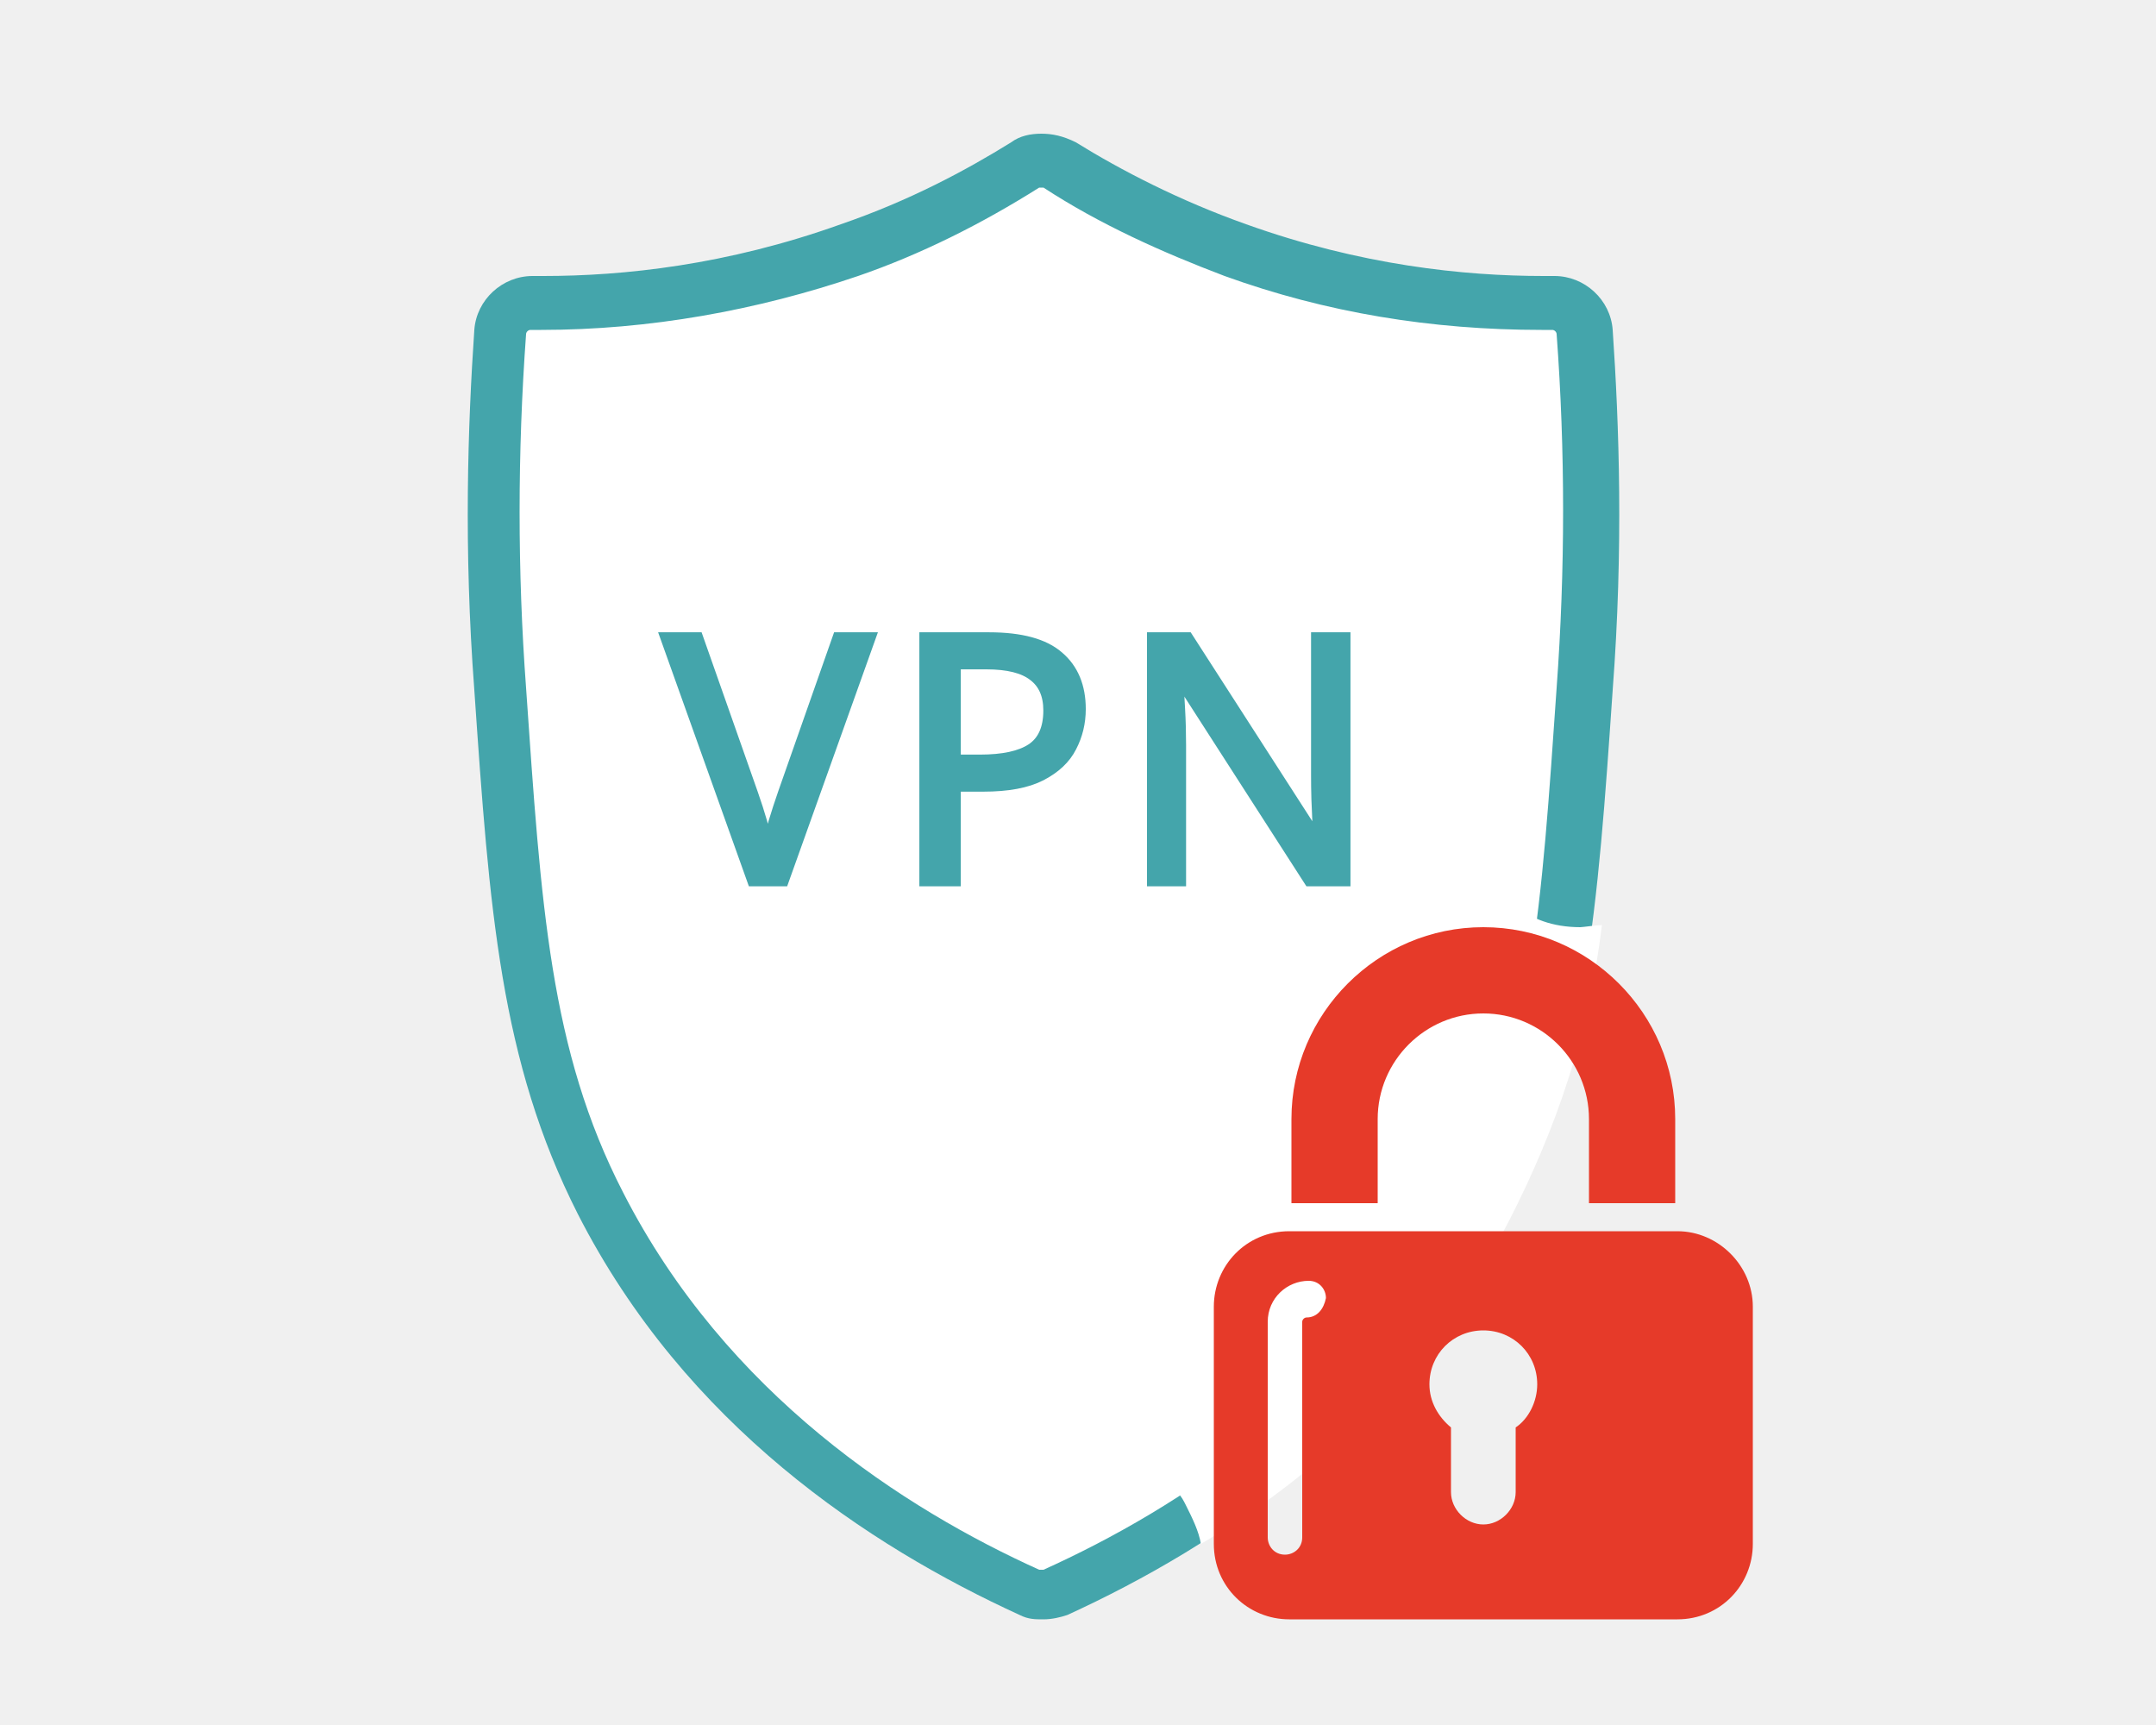
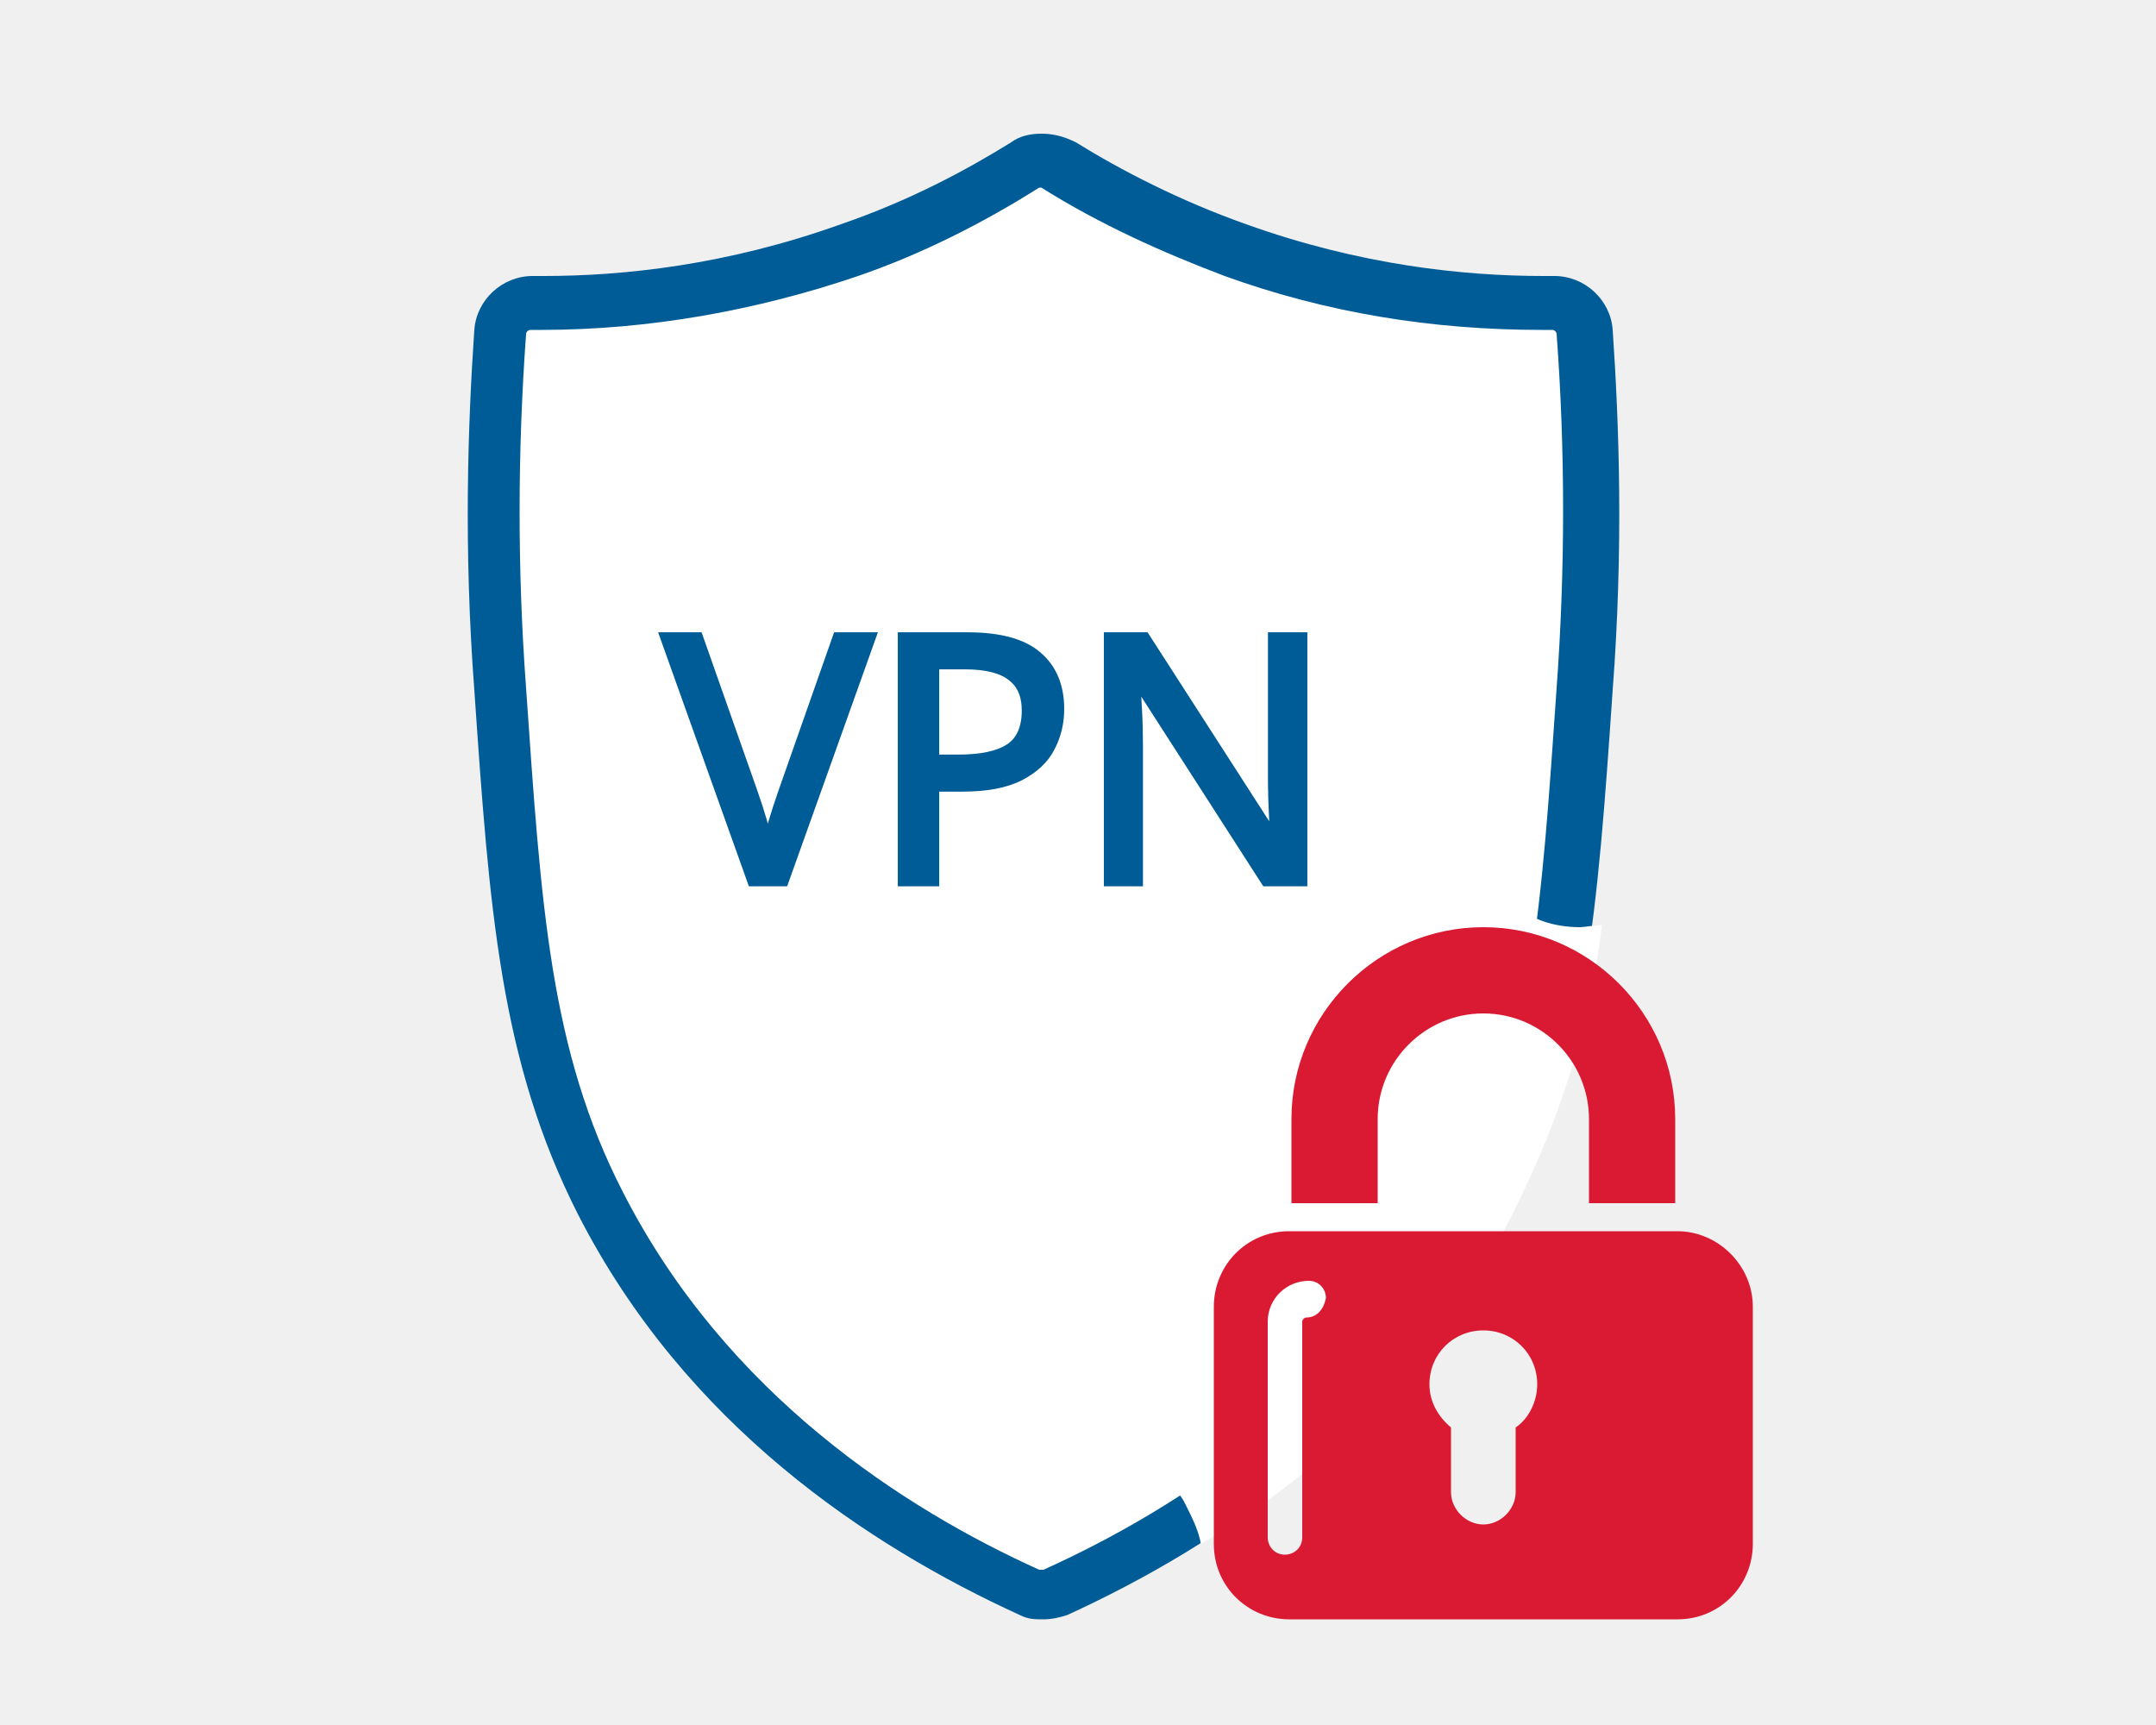
<svg xmlns="http://www.w3.org/2000/svg" version="1.1" id="Layer_1" x="0" y="0" viewBox="0 0 100 80" xml:space="preserve">
-   <style>.st0{fill:#fff}</style>
-   <path class="st0" d="M48.3 74c-.2 0-.4 0-.6-.1-6.4-2.9-15-8.4-19.9-18-3.5-6.9-3.9-13.6-4.6-23.9-.4-5.5-.4-11.1 0-16.5.1-.8.7-1.4 1.5-1.4h.5c4.9 0 9.7-.8 14.2-2.5 2.8-1 5.6-2.3 8.1-3.9.2-.1.5-.2.8-.2.3 0 .5.1.8.2 2.6 1.6 5.3 2.9 8.1 3.9 4.5 1.6 9.3 2.5 14.2 2.5h.5c.8 0 1.4.6 1.5 1.4.4 5.5.4 11 0 16.5-.7 10.2-1.2 17-4.6 23.9-4.9 9.7-13.5 15.2-19.9 18-.2 0-.4.1-.6.1z" />
-   <path d="M48.3 8.7h.1c2.6 1.7 5.5 3 8.4 4.1 4.7 1.7 9.6 2.5 14.7 2.5h.5c.1 0 .2.1.2.2.4 5.4.4 10.9 0 16.4-.7 10.1-1.1 16.7-4.5 23.4C63 64.7 54.6 70 48.4 72.8h-.2C42 70 33.7 64.7 28.9 55.3c-3.4-6.6-3.8-13.3-4.5-23.4-.4-5.4-.4-10.9 0-16.4 0-.1.1-.2.2-.2h.5c5 0 10-.9 14.7-2.5 2.9-1 5.7-2.4 8.4-4.1h.1m0-2.5c-.5 0-1 .1-1.4.4-2.1 1.3-4.7 2.7-7.9 3.8-5.3 1.9-10.1 2.4-13.8 2.4h-.5c-1.4 0-2.6 1.1-2.7 2.5-.3 4.4-.5 10.1 0 16.7.7 10.2 1.2 17.2 4.8 24.3 5 9.8 13.5 15.4 20.5 18.6.4.2.7.2 1.1.2s.8-.1 1.1-.2c7-3.2 15.5-8.8 20.5-18.6 3.6-7.1 4.1-14.1 4.8-24.3.5-6.6.3-12.3 0-16.7-.1-1.4-1.3-2.5-2.7-2.5h-.5c-3.7 0-8.5-.5-13.8-2.4-3.1-1.1-5.8-2.5-7.9-3.8-.6-.3-1.1-.4-1.6-.4z" fill="#44a5ab" />
+   <style>.st0{fill:#fff}.st4{font-family:'Roboto-Medium'}.st5{font-size:15.799px}</style>
+   <path class="st0" d="M48.3 74c-.2 0-.4 0-.6-.1-6.4-2.9-15-8.4-19.9-18-3.5-6.9-3.9-13.6-4.6-23.9-.4-5.5-.4-11.1 0-16.5.1-.8.7-1.4 1.5-1.4h.5c4.9 0 9.7-.8 14.2-2.5 2.8-1 5.6-2.3 8.1-3.9.2-.1.5-.2.8-.2s.5.1.8.2c2.6 1.6 5.3 2.9 8.1 3.9 4.5 1.6 9.3 2.5 14.2 2.5h.5c.8 0 1.4.6 1.5 1.4.4 5.5.4 11 0 16.5-.7 10.2-1.2 17-4.6 23.9-4.9 9.7-13.5 15.2-19.9 18-.2 0-.4.1-.6.1z" />
+   <path d="M48.3 8.7c2.7 1.7 5.6 3 8.5 4.1 4.7 1.7 9.6 2.5 14.7 2.5h.5c.1 0 .2.1.2.2.4 5.4.4 10.9 0 16.4-.7 10.1-1.1 16.7-4.5 23.4C63 64.7 54.6 70 48.4 72.8h-.2C42 70 33.7 64.7 28.9 55.3c-3.4-6.6-3.8-13.3-4.5-23.4-.4-5.4-.4-10.9 0-16.4 0-.1.1-.2.2-.2h.5c5 0 10-.9 14.7-2.5 2.9-1 5.7-2.4 8.4-4.1h.1m0-2.5c-.5 0-1 .1-1.4.4-2.1 1.3-4.7 2.7-7.9 3.8-5.3 1.9-10.1 2.4-13.8 2.4h-.5c-1.4 0-2.6 1.1-2.7 2.5-.3 4.4-.5 10.1 0 16.7.7 10.2 1.2 17.2 4.8 24.3 5 9.8 13.5 15.4 20.5 18.6.4.2.7.2 1.1.2s.8-.1 1.1-.2c7-3.2 15.5-8.8 20.5-18.6 3.6-7.1 4.1-14.1 4.8-24.3.5-6.6.3-12.3 0-16.7-.1-1.4-1.3-2.5-2.7-2.5h-.5c-3.7 0-8.5-.5-13.8-2.4-3.1-1.1-5.8-2.5-7.9-3.8-.6-.3-1.1-.4-1.6-.4z" fill="#005c97" />
  <path class="st0" d="M56.4 69.6c-.1-.1-.1-.2-.2-.3l-.6-.9c-.2-.3-.5-.6-.8-.8 0-.8-.1-1.7-.3-2.5 2.1-2.9 4.2-5.9 6.3-9l.9-1.5s0-.1.1-.1c.6-.7 1.1-1.6 1.4-2.5l.6-1.1c1-1.9 1.9-3.6 3-5.3 0 0 .9-1.3 1.1-1.5.4-.1.8-.2 1.1-.4.4 0 .8-.1 1.2-.2.8.5 1.6.7 2.5.8-.7 3.8-1.9 7.5-3.9 11.4-2.9 5.5-7 10.1-12.4 13.9z" />
  <path class="st0" d="M69.8 45.2c.3.2.7.3 1 .4-.7 3.2-1.8 6.3-3.5 9.6-2.4 4.7-5.9 8.8-10.6 12.2-.2-.2-.3-.4-.5-.5 0-.5-.1-1-.2-1.5 1.9-2.7 4-5.5 5.9-8.4.3-.4.6-.9.9-1.4.7-.9 1.2-1.8 1.6-2.8.2-.3.4-.7.5-1 1-1.8 1.9-3.5 2.9-5.1.2-.3.3-.5.5-.8.1-.1.1-.2.2-.3.2-.1.4-.1.6-.2.3-.1.5-.2.7-.2m.5-3.2c-.5.2-1.1.3-1.8.3-.5.2-1 .4-1.6.5-.5.7-1 1.4-1.4 2-1.5 2.1-2.6 4.4-3.8 6.7-.2.8-.6 1.5-1.1 2.1l-.1.1c-.3.5-.6 1-1 1.5-2.1 3.2-4.4 6.4-6.6 9.5l-.1.1c.5 1 .7 2.2.5 3.3.1.1.2.2.4.3.3.2.6.5.9.8.2.2.3.4.4.6.3.6.6 1.2.7 1.8 5.3-3.1 10.7-8 14.3-15 2.2-4.3 3.7-8.7 4.3-13.7-.2 0-.9.1-1 .1-1.3 0-2.3-.4-3-1z" />
-   <path d="M77.8 57.1h-18c-2 0-3.5 1.6-3.5 3.5v11c0 2 1.6 3.5 3.5 3.5h18c2 0 3.5-1.6 3.5-3.5v-11c0-1.9-1.6-3.5-3.5-3.5zm-17.2 4c-.1 0-.2.1-.2.2v10c0 .5-.4.8-.8.8-.5 0-.8-.4-.8-.8v-10c0-1.1.9-1.9 1.9-1.9.5 0 .8.4.8.8-.1.5-.4.9-.9.9zm9.7 5.1v3c0 .8-.7 1.5-1.5 1.5s-1.5-.7-1.5-1.5v-3c-.6-.5-1-1.2-1-2 0-1.4 1.1-2.5 2.5-2.5s2.5 1.1 2.5 2.5c0 .8-.4 1.6-1 2zm-6.4-14.3c0-2.7 2.2-4.9 4.9-4.9s4.9 2.2 4.9 4.9v3.9h4v-3.9c0-4.9-4-8.9-8.9-8.9s-8.9 4-8.9 8.9v3.9h4v-3.9z" fill="#e63a29" />
-   <text transform="translate(30.88 40.855)" letter-spacing="1" font-size="15.799" font-family="Roboto-Medium" fill="#44a5ab" stroke="#44a5ab" stroke-width=".5" stroke-miterlimit="10">VPN</text>
+   <path d="M77.8 57.1h-18c-2 0-3.5 1.6-3.5 3.5v11c0 2 1.6 3.5 3.5 3.5h18c2 0 3.5-1.6 3.5-3.5v-11c0-1.9-1.6-3.5-3.5-3.5zm-17.2 4c-.1 0-.2.1-.2.2v10c0 .5-.4.8-.8.8-.5 0-.8-.4-.8-.8v-10c0-1.1.9-1.9 1.9-1.9.5 0 .8.4.8.8-.1.5-.4.9-.9.9zm9.7 5.1v3c0 .8-.7 1.5-1.5 1.5s-1.5-.7-1.5-1.5v-3c-.6-.5-1-1.2-1-2 0-1.4 1.1-2.5 2.5-2.5s2.5 1.1 2.5 2.5c0 .8-.4 1.6-1 2zm-6.4-14.3c0-2.7 2.2-4.9 4.9-4.9s4.9 2.2 4.9 4.9v3.9h4v-3.9c0-4.9-4-8.9-8.9-8.9s-8.9 4-8.9 8.9v3.9h4v-3.9z" fill="#da1a32" />
+   <text transform="translate(30.88 40.855)" class="st4 st5" fill="#44a5ab">VPN</text>
+   <text transform="translate(30.88 40.855)" class="st4 st5" fill="#005c97" stroke="#005c97" stroke-width=".5" stroke-miterlimit="10">VPN</text>
</svg>
